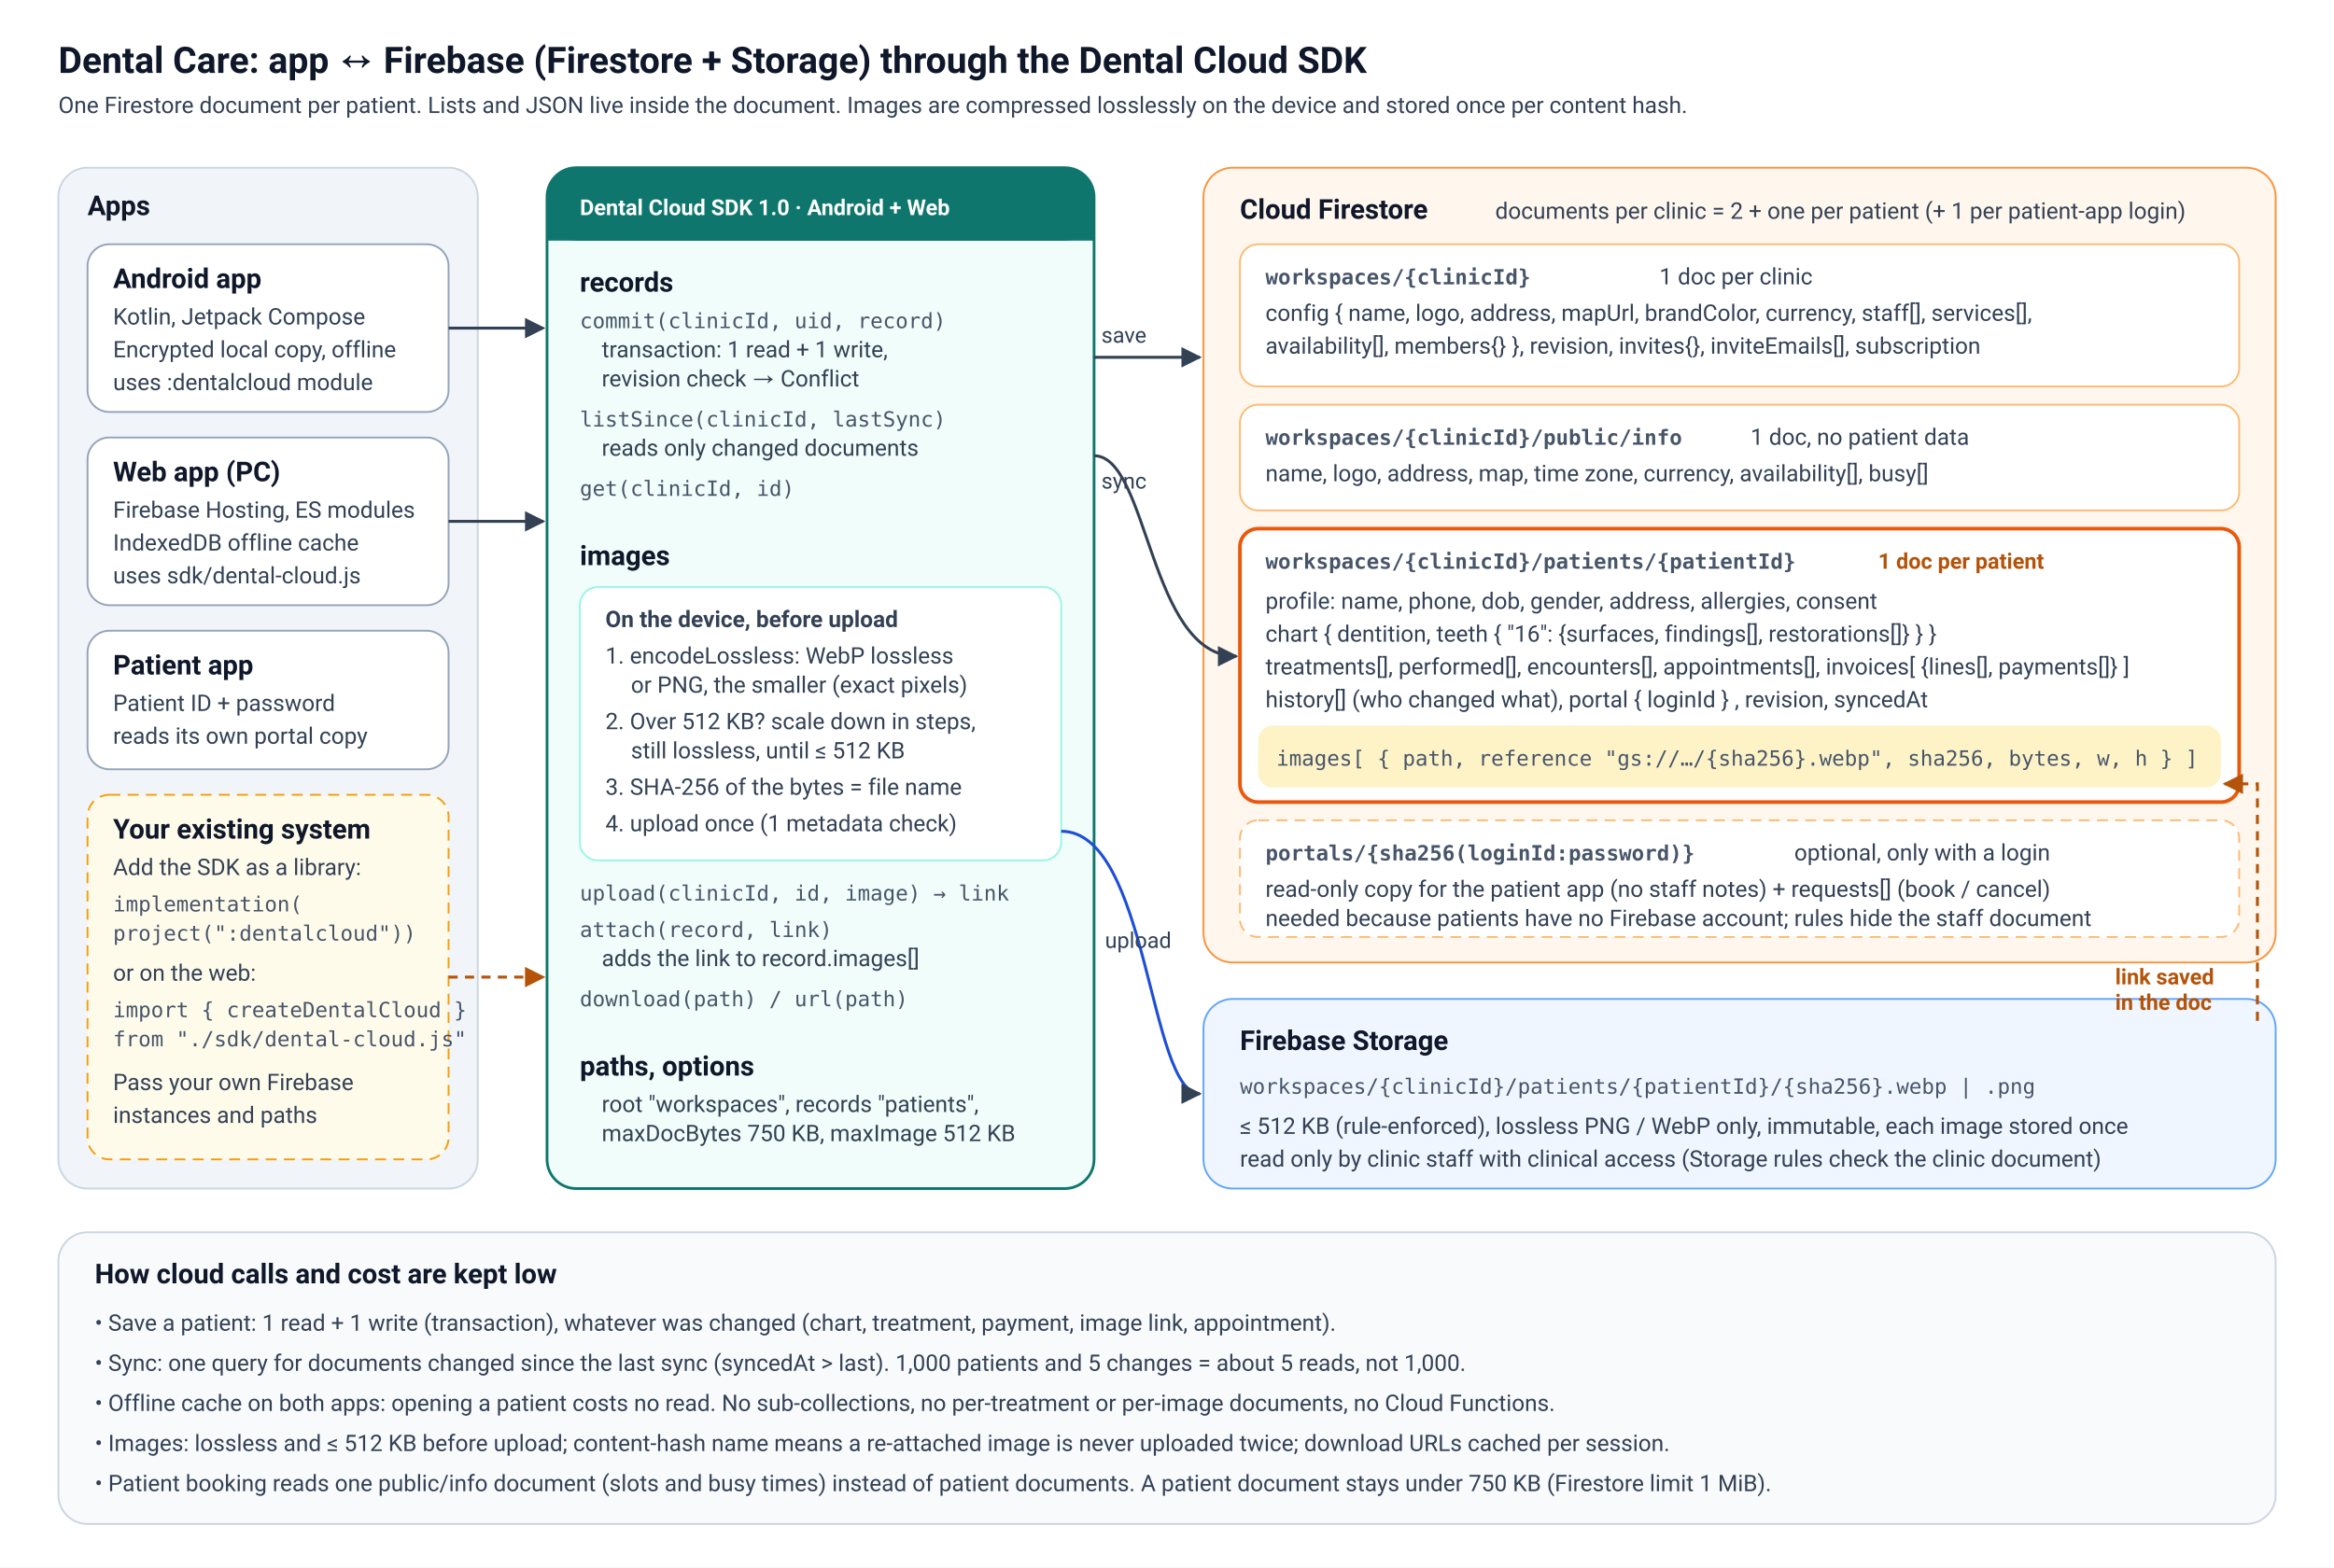
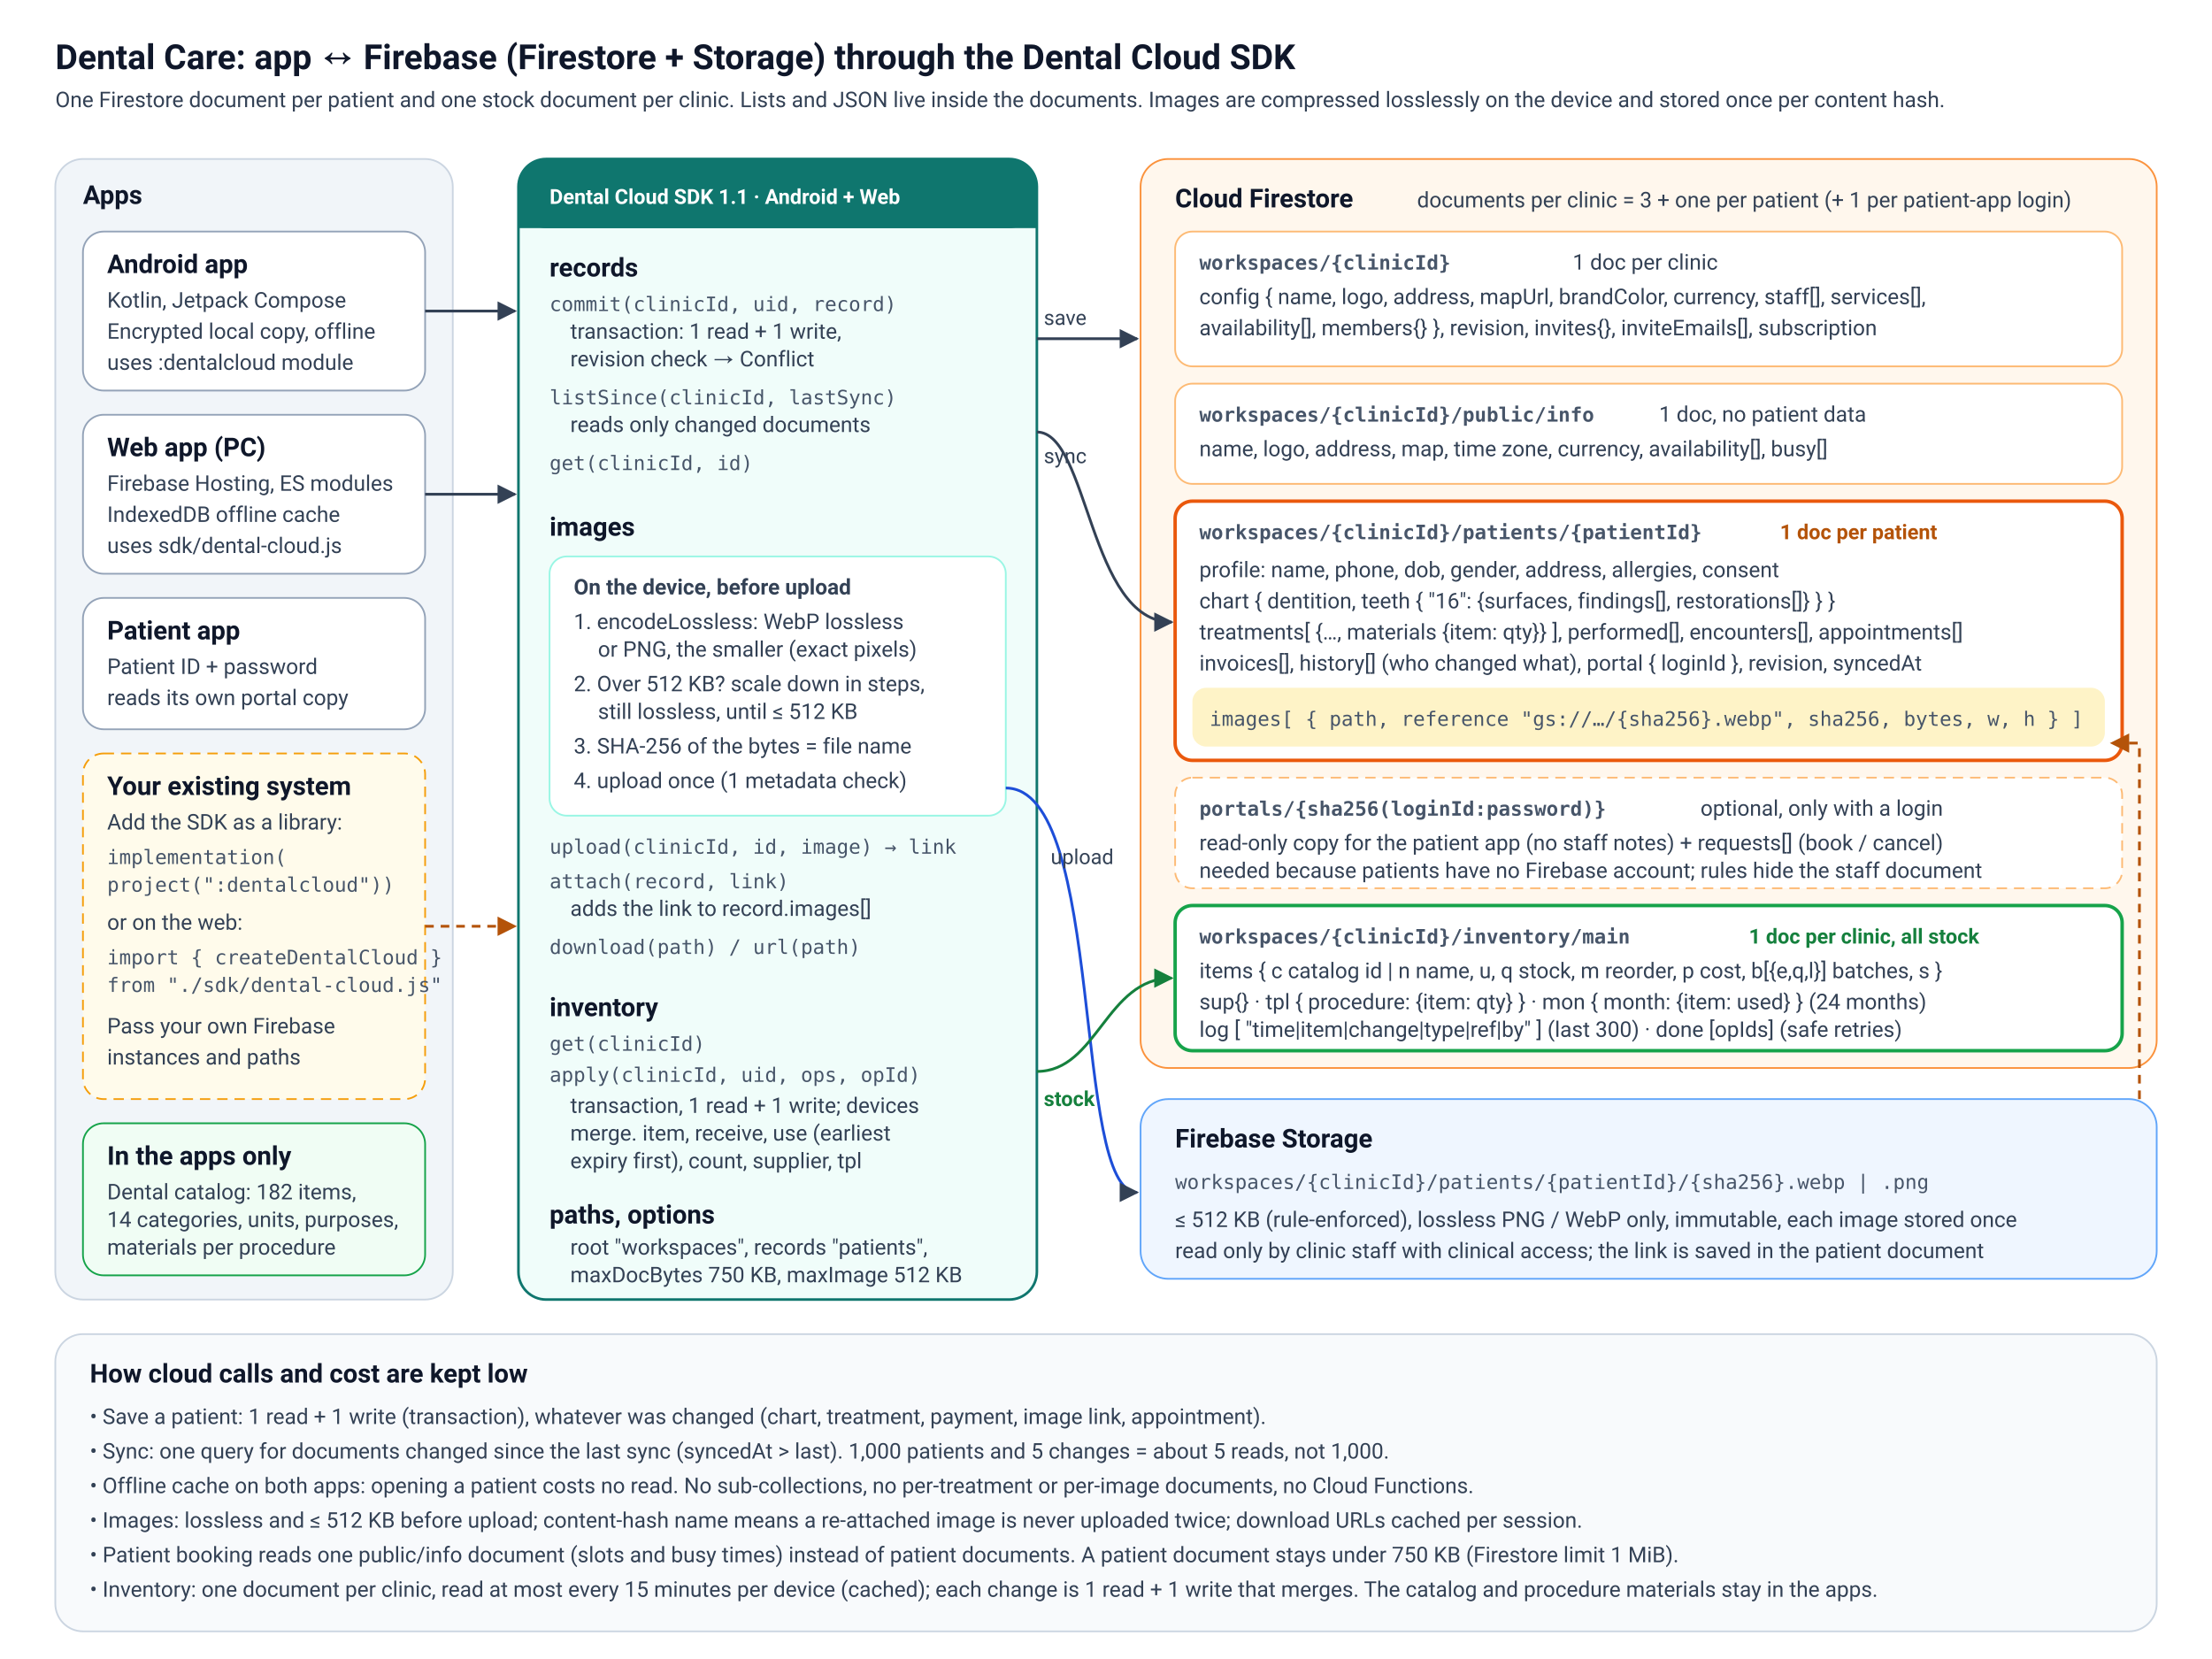
- <svg xmlns="http://www.w3.org/2000/svg" viewBox="0 0 1280 860" width="1280" height="860" font-family="Segoe UI, Roboto, Helvetica, Arial, sans-serif">
+ <svg xmlns="http://www.w3.org/2000/svg" viewBox="0 0 1280 960" width="1280" height="960" font-family="Segoe UI, Roboto, Helvetica, Arial, sans-serif">
  <defs>
    <marker id="a" viewBox="0 0 10 10" refX="9" refY="5" markerWidth="7" markerHeight="7" orient="auto-start-reverse">
      <path d="M0 0L10 5L0 10z" fill="#334155" />
    </marker>
    <marker id="b" viewBox="0 0 10 10" refX="9" refY="5" markerWidth="7" markerHeight="7" orient="auto-start-reverse">
      <path d="M0 0L10 5L0 10z" fill="#B45309" />
+     </marker>
+     <marker id="g" viewBox="0 0 10 10" refX="9" refY="5" markerWidth="7" markerHeight="7" orient="auto-start-reverse">
+       <path d="M0 0L10 5L0 10z" fill="#15803D" />
    </marker>
    <style>
      .t{font-size:20px;font-weight:700;fill:#0F172A}
      .h{font-size:15px;font-weight:700;fill:#0F172A}
      .s{font-size:12.5px;fill:#334155}
      .m{font-size:11.5px;fill:#475569;font-family:Consolas, "JetBrains Mono", monospace}
      .w{font-size:12px;font-weight:700;fill:#FFFFFF}
      .l{font-size:12px;fill:#334155}
      .lb{font-size:12px;fill:#B45309;font-weight:600}
+       .lg{font-size:12px;fill:#15803D;font-weight:600}
    </style>
  </defs>
-   <rect width="1280" height="860" fill="#FFFFFF" />
+   <rect width="1280" height="960" fill="#FFFFFF" />
  <text x="32" y="40" class="t">Dental Care: app ↔ Firebase (Firestore + Storage) through the Dental Cloud SDK</text>
-   <text x="32" y="62" class="s">One Firestore document per patient. Lists and JSON live inside the document. Images are compressed losslessly on the device and stored once per content hash.</text>
+   <text x="32" y="62" class="s">One Firestore document per patient and one stock document per clinic. Lists and JSON live inside the documents. Images are compressed losslessly on the device and stored once per content hash.</text>
  <g>
-     <rect x="32" y="92" width="230" height="560" rx="16" fill="#F1F5F9" stroke="#CBD5E1" />
+     <rect x="32" y="92" width="230" height="660" rx="16" fill="#F1F5F9" stroke="#CBD5E1" />
    <text x="48" y="118" class="h">Apps</text>
    <rect x="48" y="134" width="198" height="92" rx="12" fill="#FFFFFF" stroke="#94A3B8" />
    <text x="62" y="158" class="h">Android app</text>
    <text x="62" y="178" class="s">Kotlin, Jetpack Compose</text>
    <text x="62" y="196" class="s">Encrypted local copy, offline</text>
    <text x="62" y="214" class="s">uses :dentalcloud module</text>
    <rect x="48" y="240" width="198" height="92" rx="12" fill="#FFFFFF" stroke="#94A3B8" />
    <text x="62" y="264" class="h">Web app (PC)</text>
    <text x="62" y="284" class="s">Firebase Hosting, ES modules</text>
    <text x="62" y="302" class="s">IndexedDB offline cache</text>
    <text x="62" y="320" class="s">uses sdk/dental-cloud.js</text>
    <rect x="48" y="346" width="198" height="76" rx="12" fill="#FFFFFF" stroke="#94A3B8" />
    <text x="62" y="370" class="h">Patient app</text>
    <text x="62" y="390" class="s">Patient ID + password</text>
    <text x="62" y="408" class="s">reads its own portal copy</text>
    <rect x="48" y="436" width="198" height="200" rx="12" fill="#FFFBEB" stroke="#F59E0B" stroke-dasharray="6 4" />
    <text x="62" y="460" class="h">Your existing system</text>
    <text x="62" y="480" class="s">Add the SDK as a library:</text>
    <text x="62" y="500" class="m">implementation(</text>
    <text x="62" y="516" class="m"> project(":dentalcloud"))</text>
    <text x="62" y="538" class="s">or on the web:</text>
    <text x="62" y="558" class="m">import { createDentalCloud }</text>
    <text x="62" y="574" class="m"> from "./sdk/dental-cloud.js"</text>
    <text x="62" y="598" class="s">Pass your own Firebase</text>
    <text x="62" y="616" class="s">instances and paths</text>
+     <rect x="48" y="650" width="198" height="88" rx="12" fill="#F0FDF4" stroke="#16A34A" />
+     <text x="62" y="674" class="h">In the apps only</text>
+     <text x="62" y="694" class="s">Dental catalog: 182 items,</text>
+     <text x="62" y="710" class="s">14 categories, units, purposes,</text>
+     <text x="62" y="726" class="s">materials per procedure</text>
  </g>
  <g>
-     <rect x="300" y="92" width="300" height="560" rx="16" fill="#F0FDFA" stroke="#0F766E" stroke-width="1.5" />
+     <rect x="300" y="92" width="300" height="660" rx="16" fill="#F0FDFA" stroke="#0F766E" stroke-width="1.5" />
    <rect x="300" y="92" width="300" height="40" rx="16" fill="#0F766E" />
    <rect x="300" y="116" width="300" height="16" fill="#0F766E" />
-     <text x="318" y="118" class="w" font-size="14">Dental Cloud SDK 1.0 · Android + Web</text>
+     <text x="318" y="118" class="w" font-size="14">Dental Cloud SDK 1.1 · Android + Web</text>
    <text x="318" y="160" class="h">records</text>
    <text x="318" y="180" class="m">commit(clinicId, uid, record)</text>
    <text x="330" y="196" class="s">transaction: 1 read + 1 write,</text>
    <text x="330" y="212" class="s">revision check → Conflict</text>
    <text x="318" y="234" class="m">listSince(clinicId, lastSync)</text>
    <text x="330" y="250" class="s">reads only changed documents</text>
    <text x="318" y="272" class="m">get(clinicId, id)</text>
    <text x="318" y="310" class="h">images</text>
    <rect x="318" y="322" width="264" height="150" rx="10" fill="#FFFFFF" stroke="#99F6E4" />
    <text x="332" y="344" class="s" font-weight="700">On the device, before upload</text>
    <text x="332" y="364" class="s">1. encodeLossless: WebP lossless</text>
    <text x="346" y="380" class="s">or PNG, the smaller (exact pixels)</text>
    <text x="332" y="400" class="s">2. Over 512 KB? scale down in steps,</text>
    <text x="346" y="416" class="s">still lossless, until ≤ 512 KB</text>
    <text x="332" y="436" class="s">3. SHA-256 of the bytes = file name</text>
    <text x="332" y="456" class="s">4. upload once (1 metadata check)</text>
    <text x="318" y="494" class="m">upload(clinicId, id, image) → link</text>
    <text x="318" y="514" class="m">attach(record, link)</text>
    <text x="330" y="530" class="s">adds the link to record.images[]</text>
    <text x="318" y="552" class="m">download(path) / url(path)</text>
-     <text x="318" y="590" class="h">paths, options</text>
-     <text x="330" y="610" class="s">root "workspaces", records "patients",</text>
-     <text x="330" y="626" class="s">maxDocBytes 750 KB, maxImage 512 KB</text>
+     <text x="318" y="588" class="h">inventory</text>
+     <text x="318" y="608" class="m">get(clinicId)</text>
+     <text x="318" y="626" class="m">apply(clinicId, uid, ops, opId)</text>
+     <text x="330" y="644" class="s">transaction, 1 read + 1 write; devices</text>
+     <text x="330" y="660" class="s">merge. item, receive, use (earliest</text>
+     <text x="330" y="676" class="s">expiry first), count, supplier, tpl</text>
+     <text x="318" y="708" class="h">paths, options</text>
+     <text x="330" y="726" class="s">root "workspaces", records "patients",</text>
+     <text x="330" y="742" class="s">maxDocBytes 750 KB, maxImage 512 KB</text>
  </g>
  <path d="M246 180 H298" stroke="#334155" stroke-width="1.6" fill="none" marker-end="url(#a)" />
  <path d="M246 286 H298" stroke="#334155" stroke-width="1.6" fill="none" marker-end="url(#a)" />
  <path d="M246 536 H298" stroke="#B45309" stroke-width="1.6" fill="none" stroke-dasharray="5 4" marker-end="url(#b)" />
  <g>
-     <rect x="660" y="92" width="588" height="436" rx="16" fill="#FFF7ED" stroke="#FB923C" />
+     <rect x="660" y="92" width="588" height="526" rx="16" fill="#FFF7ED" stroke="#FB923C" />
    <text x="680" y="120" class="h">Cloud Firestore</text>
-     <text x="820" y="120" class="s">documents per clinic = 2 + one per patient (+ 1 per patient-app login)</text>
+     <text x="820" y="120" class="s">documents per clinic = 3 + one per patient (+ 1 per patient-app login)</text>
    <rect x="680" y="134" width="548" height="78" rx="10" fill="#FFFFFF" stroke="#FDBA74" />
    <text x="694" y="156" class="m" font-weight="700">workspaces/{clinicId}</text>
    <text x="910" y="156" class="s">1 doc per clinic</text>
    <text x="694" y="176" class="s">config { name, logo, address, mapUrl, brandColor, currency, staff[], services[],</text>
    <text x="694" y="194" class="s">availability[], members{} }, revision, invites{}, inviteEmails[], subscription</text>
    <rect x="680" y="222" width="548" height="58" rx="10" fill="#FFFFFF" stroke="#FDBA74" />
    <text x="694" y="244" class="m" font-weight="700">workspaces/{clinicId}/public/info</text>
    <text x="960" y="244" class="s">1 doc, no patient data</text>
    <text x="694" y="264" class="s">name, logo, address, map, time zone, currency, availability[], busy[]</text>
    <rect x="680" y="290" width="548" height="150" rx="10" fill="#FFFFFF" stroke="#EA580C" stroke-width="2" />
    <text x="694" y="312" class="m" font-weight="700">workspaces/{clinicId}/patients/{patientId}</text>
    <text x="1030" y="312" class="lb">1 doc per patient</text>
    <text x="694" y="334" class="s">profile: name, phone, dob, gender, address, allergies, consent</text>
    <text x="694" y="352" class="s">chart { dentition, teeth { "16": {surfaces, findings[], restorations[]} } }</text>
-     <text x="694" y="370" class="s">treatments[], performed[], encounters[], appointments[], invoices[ {lines[], payments[]} ]</text>
-     <text x="694" y="388" class="s">history[] (who changed what), portal { loginId } , revision, syncedAt</text>
+     <text x="694" y="370" class="s">treatments[ {…, materials {item: qty}} ], performed[], encounters[], appointments[]</text>
+     <text x="694" y="388" class="s">invoices[], history[] (who changed what), portal { loginId }, revision, syncedAt</text>
    <rect x="690" y="398" width="528" height="34" rx="8" fill="#FEF3C7" />
    <text x="700" y="420" class="m">images[ { path, reference "gs://…/{sha256}.webp", sha256, bytes, w, h } ]</text>
    <rect x="680" y="450" width="548" height="64" rx="10" fill="#FFFFFF" stroke="#FDBA74" stroke-dasharray="6 4" />
    <text x="694" y="472" class="m" font-weight="700">portals/{sha256(loginId:password)}</text>
    <text x="984" y="472" class="s">optional, only with a login</text>
    <text x="694" y="492" class="s">read-only copy for the patient app (no staff notes) + requests[] (book / cancel)</text>
    <text x="694" y="508" class="s">needed because patients have no Firebase account; rules hide the staff document</text>
+     <rect x="680" y="524" width="548" height="84" rx="10" fill="#FFFFFF" stroke="#16A34A" stroke-width="2" />
+     <text x="694" y="546" class="m" font-weight="700">workspaces/{clinicId}/inventory/main</text>
+     <text x="1012" y="546" class="lg">1 doc per clinic, all stock</text>
+     <text x="694" y="566" class="s">items { c catalog id | n name, u, q stock, m reorder, p cost, b[{e,q,l}] batches, s }</text>
+     <text x="694" y="584" class="s">sup{} · tpl { procedure: {item: qty} } · mon { month: {item: used} } (24 months)</text>
+     <text x="694" y="600" class="s">log [ "time|item|change|type|ref|by" ] (last 300) · done [opIds] (safe retries)</text>
  </g>
  <g>
-     <rect x="660" y="548" width="588" height="104" rx="16" fill="#EFF6FF" stroke="#60A5FA" />
-     <text x="680" y="576" class="h">Firebase Storage</text>
-     <text x="680" y="600" class="m">workspaces/{clinicId}/patients/{patientId}/{sha256}.webp | .png</text>
-     <text x="680" y="622" class="s">≤ 512 KB (rule-enforced), lossless PNG / WebP only, immutable, each image stored once</text>
-     <text x="680" y="640" class="s">read only by clinic staff with clinical access (Storage rules check the clinic document)</text>
+     <rect x="660" y="636" width="588" height="104" rx="16" fill="#EFF6FF" stroke="#60A5FA" />
+     <text x="680" y="664" class="h">Firebase Storage</text>
+     <text x="680" y="688" class="m">workspaces/{clinicId}/patients/{patientId}/{sha256}.webp | .png</text>
+     <text x="680" y="710" class="s">≤ 512 KB (rule-enforced), lossless PNG / WebP only, immutable, each image stored once</text>
+     <text x="680" y="728" class="s">read only by clinic staff with clinical access; the link is saved in the patient document</text>
  </g>
  <path d="M600 196 H658" stroke="#334155" stroke-width="1.6" fill="none" marker-end="url(#a)" />
  <text x="604" y="188" class="l">save</text>
  <path d="M600 250 C630 250 630 360 678 360" stroke="#334155" stroke-width="1.6" fill="none" marker-end="url(#a)" />
  <text x="604" y="268" class="l">sync</text>
-   <path d="M582 456 C630 456 630 600 658 600" stroke="#1D4ED8" stroke-width="1.6" fill="none" marker-end="url(#a)" />
-   <text x="606" y="520" class="l" fill="#1D4ED8">upload</text>
-   <path d="M1238 560 V430 H1220" stroke="#B45309" stroke-width="1.6" fill="none" stroke-dasharray="5 4" marker-end="url(#b)" />
-   <text x="1160" y="540" class="lb">link saved</text>
-   <text x="1160" y="554" class="lb">in the doc</text>
+   <path d="M582 456 C640 456 620 690 658 690" stroke="#1D4ED8" stroke-width="1.6" fill="none" marker-end="url(#a)" />
+   <text x="608" y="500" class="l" fill="#1D4ED8">upload</text>
+   <path d="M600 620 C635 620 640 566 678 566" stroke="#15803D" stroke-width="1.6" fill="none" marker-end="url(#g)" />
+   <text x="604" y="640" class="lg">stock</text>
+   <path d="M1238 636 V430 H1222" stroke="#B45309" stroke-width="1.6" fill="none" stroke-dasharray="5 4" marker-end="url(#b)" />
  <g>
-     <rect x="32" y="676" width="1216" height="160" rx="16" fill="#F8FAFC" stroke="#CBD5E1" />
-     <text x="52" y="704" class="h">How cloud calls and cost are kept low</text>
-     <text x="52" y="730" class="s">• Save a patient: 1 read + 1 write (transaction), whatever was changed (chart, treatment, payment, image link, appointment).</text>
-     <text x="52" y="752" class="s">• Sync: one query for documents changed since the last sync (syncedAt &gt; last). 1,000 patients and 5 changes = about 5 reads, not 1,000.</text>
-     <text x="52" y="774" class="s">• Offline cache on both apps: opening a patient costs no read. No sub-collections, no per-treatment or per-image documents, no Cloud Functions.</text>
-     <text x="52" y="796" class="s">• Images: lossless and ≤ 512 KB before upload; content-hash name means a re-attached image is never uploaded twice; download URLs cached per session.</text>
-     <text x="52" y="818" class="s">• Patient booking reads one public/info document (slots and busy times) instead of patient documents. A patient document stays under 750 KB (Firestore limit 1 MiB).</text>
+     <rect x="32" y="772" width="1216" height="172" rx="16" fill="#F8FAFC" stroke="#CBD5E1" />
+     <text x="52" y="800" class="h">How cloud calls and cost are kept low</text>
+     <text x="52" y="824" class="s">• Save a patient: 1 read + 1 write (transaction), whatever was changed (chart, treatment, payment, image link, appointment).</text>
+     <text x="52" y="844" class="s">• Sync: one query for documents changed since the last sync (syncedAt &gt; last). 1,000 patients and 5 changes = about 5 reads, not 1,000.</text>
+     <text x="52" y="864" class="s">• Offline cache on both apps: opening a patient costs no read. No sub-collections, no per-treatment or per-image documents, no Cloud Functions.</text>
+     <text x="52" y="884" class="s">• Images: lossless and ≤ 512 KB before upload; content-hash name means a re-attached image is never uploaded twice; download URLs cached per session.</text>
+     <text x="52" y="904" class="s">• Patient booking reads one public/info document (slots and busy times) instead of patient documents. A patient document stays under 750 KB (Firestore limit 1 MiB).</text>
+     <text x="52" y="924" class="s">• Inventory: one document per clinic, read at most every 15 minutes per device (cached); each change is 1 read + 1 write that merges. The catalog and procedure materials stay in the apps.</text>
  </g>
</svg>
